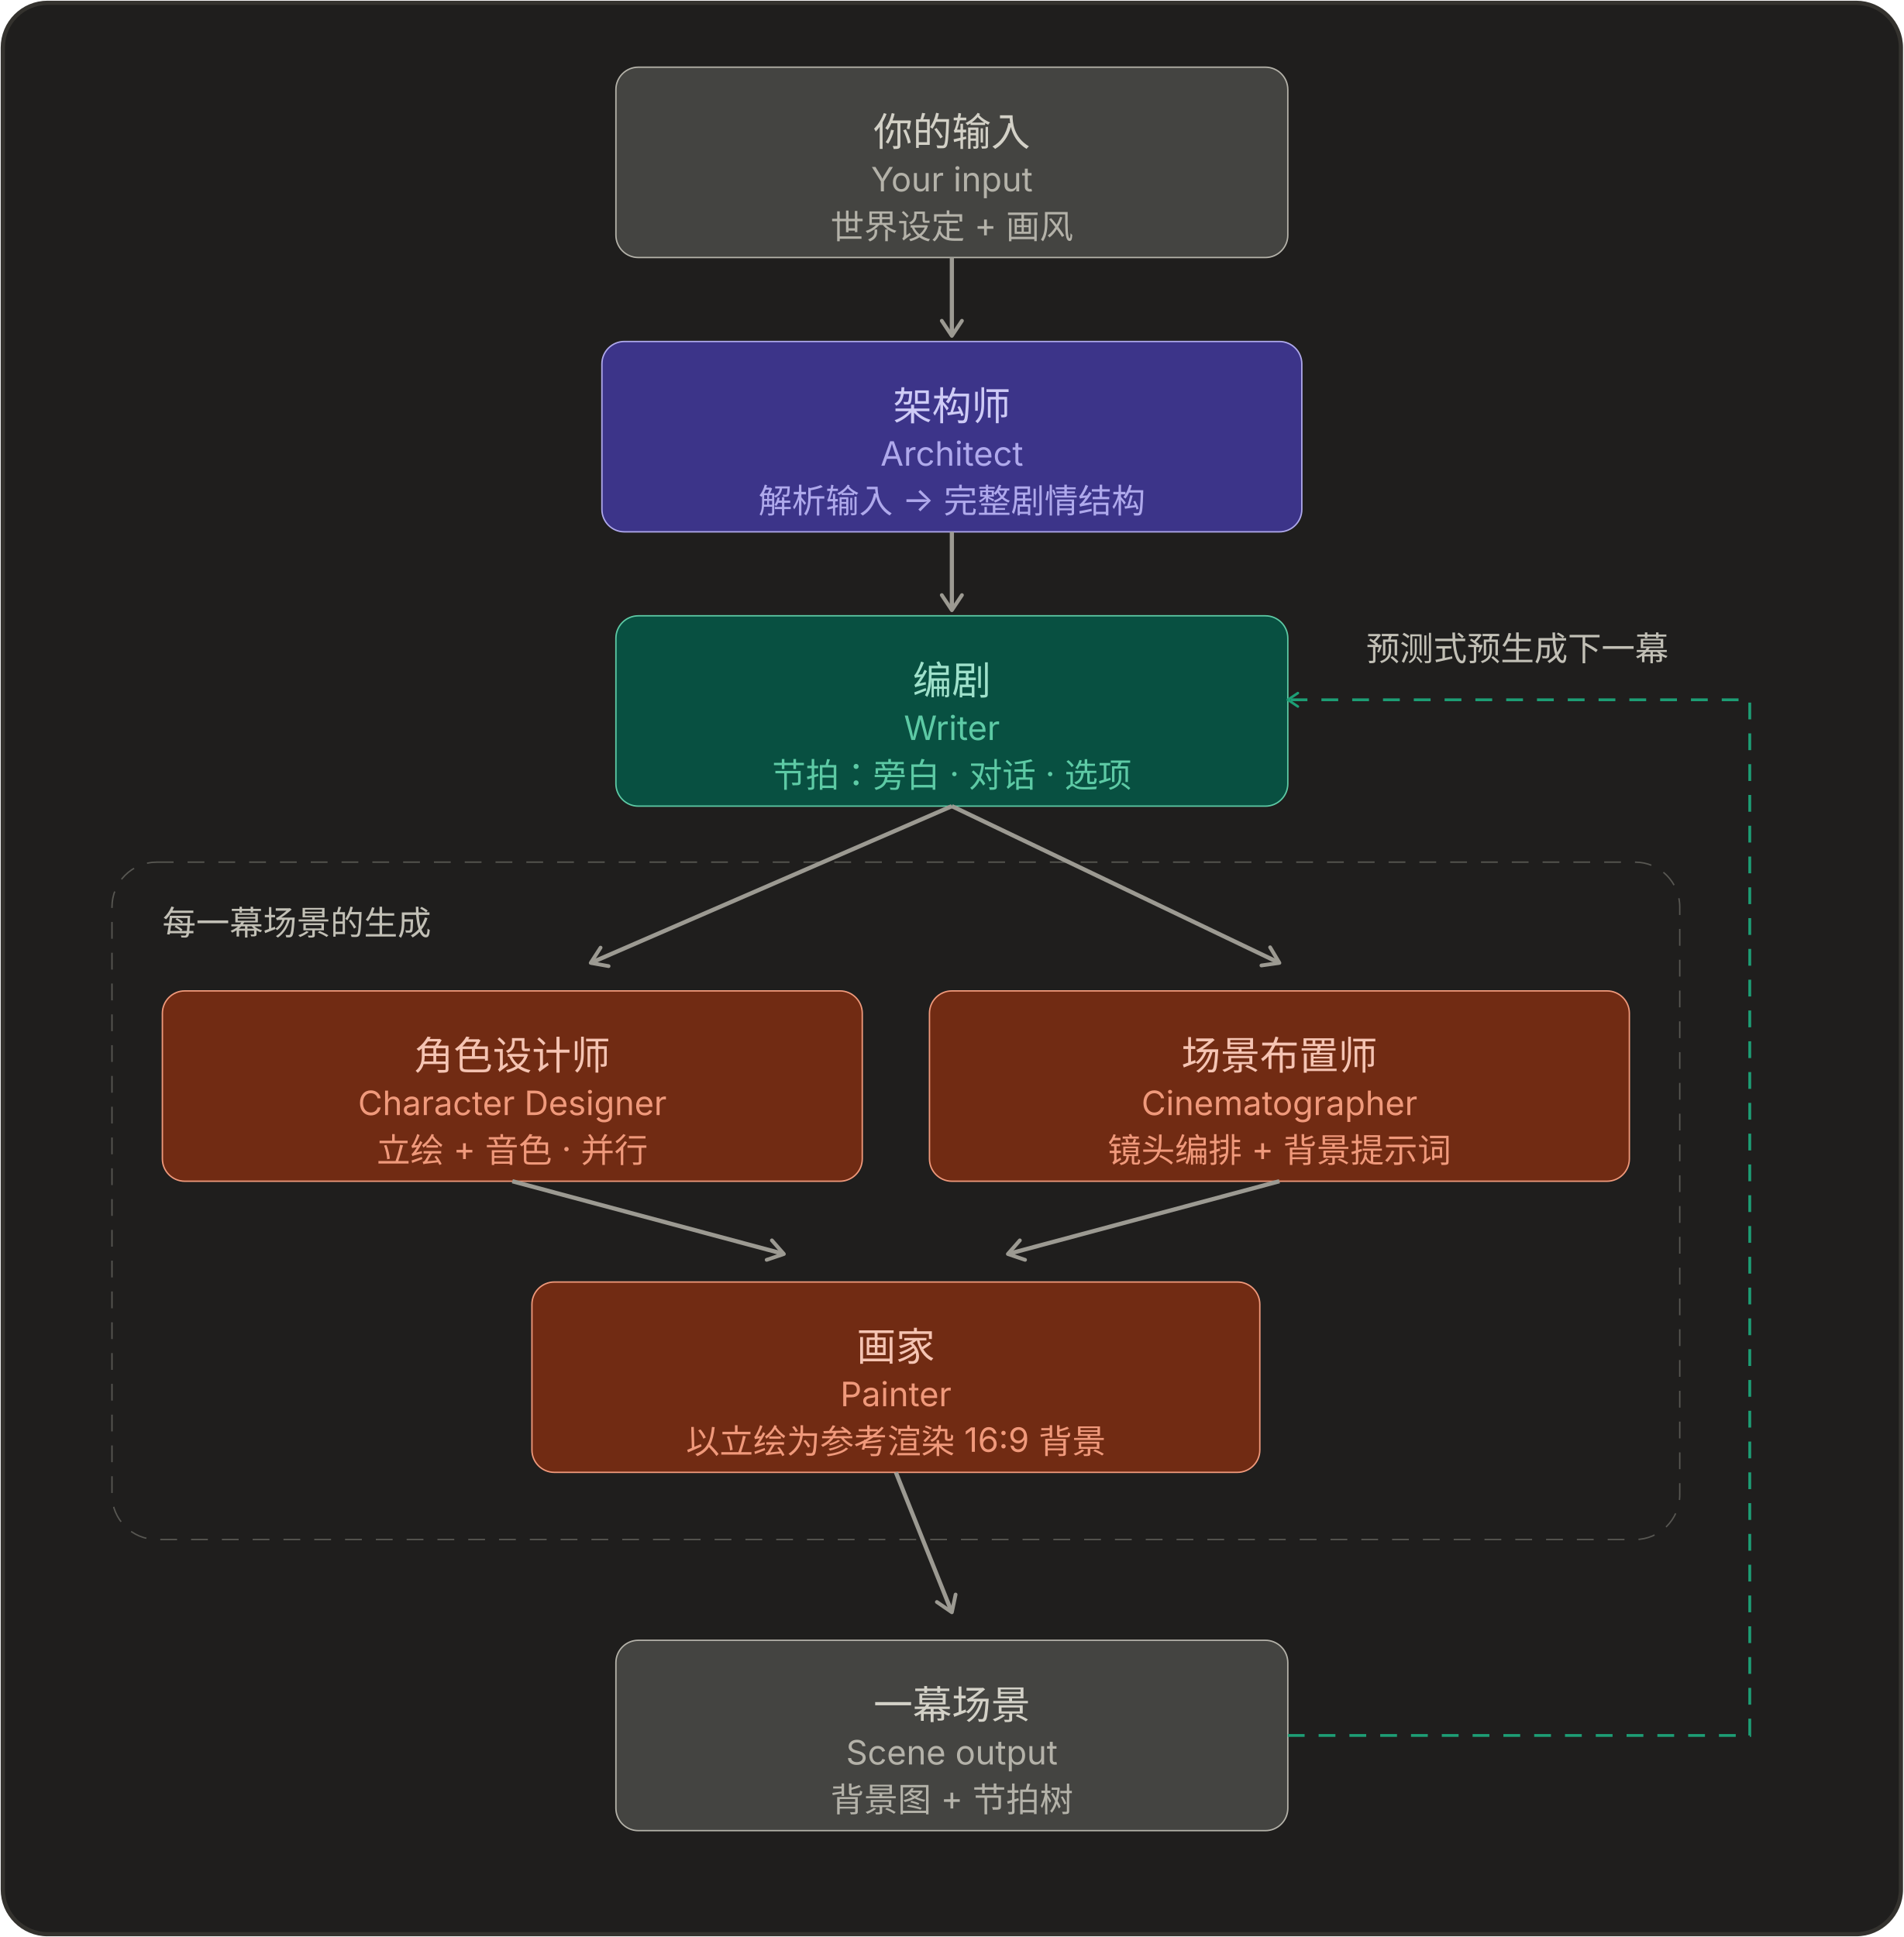
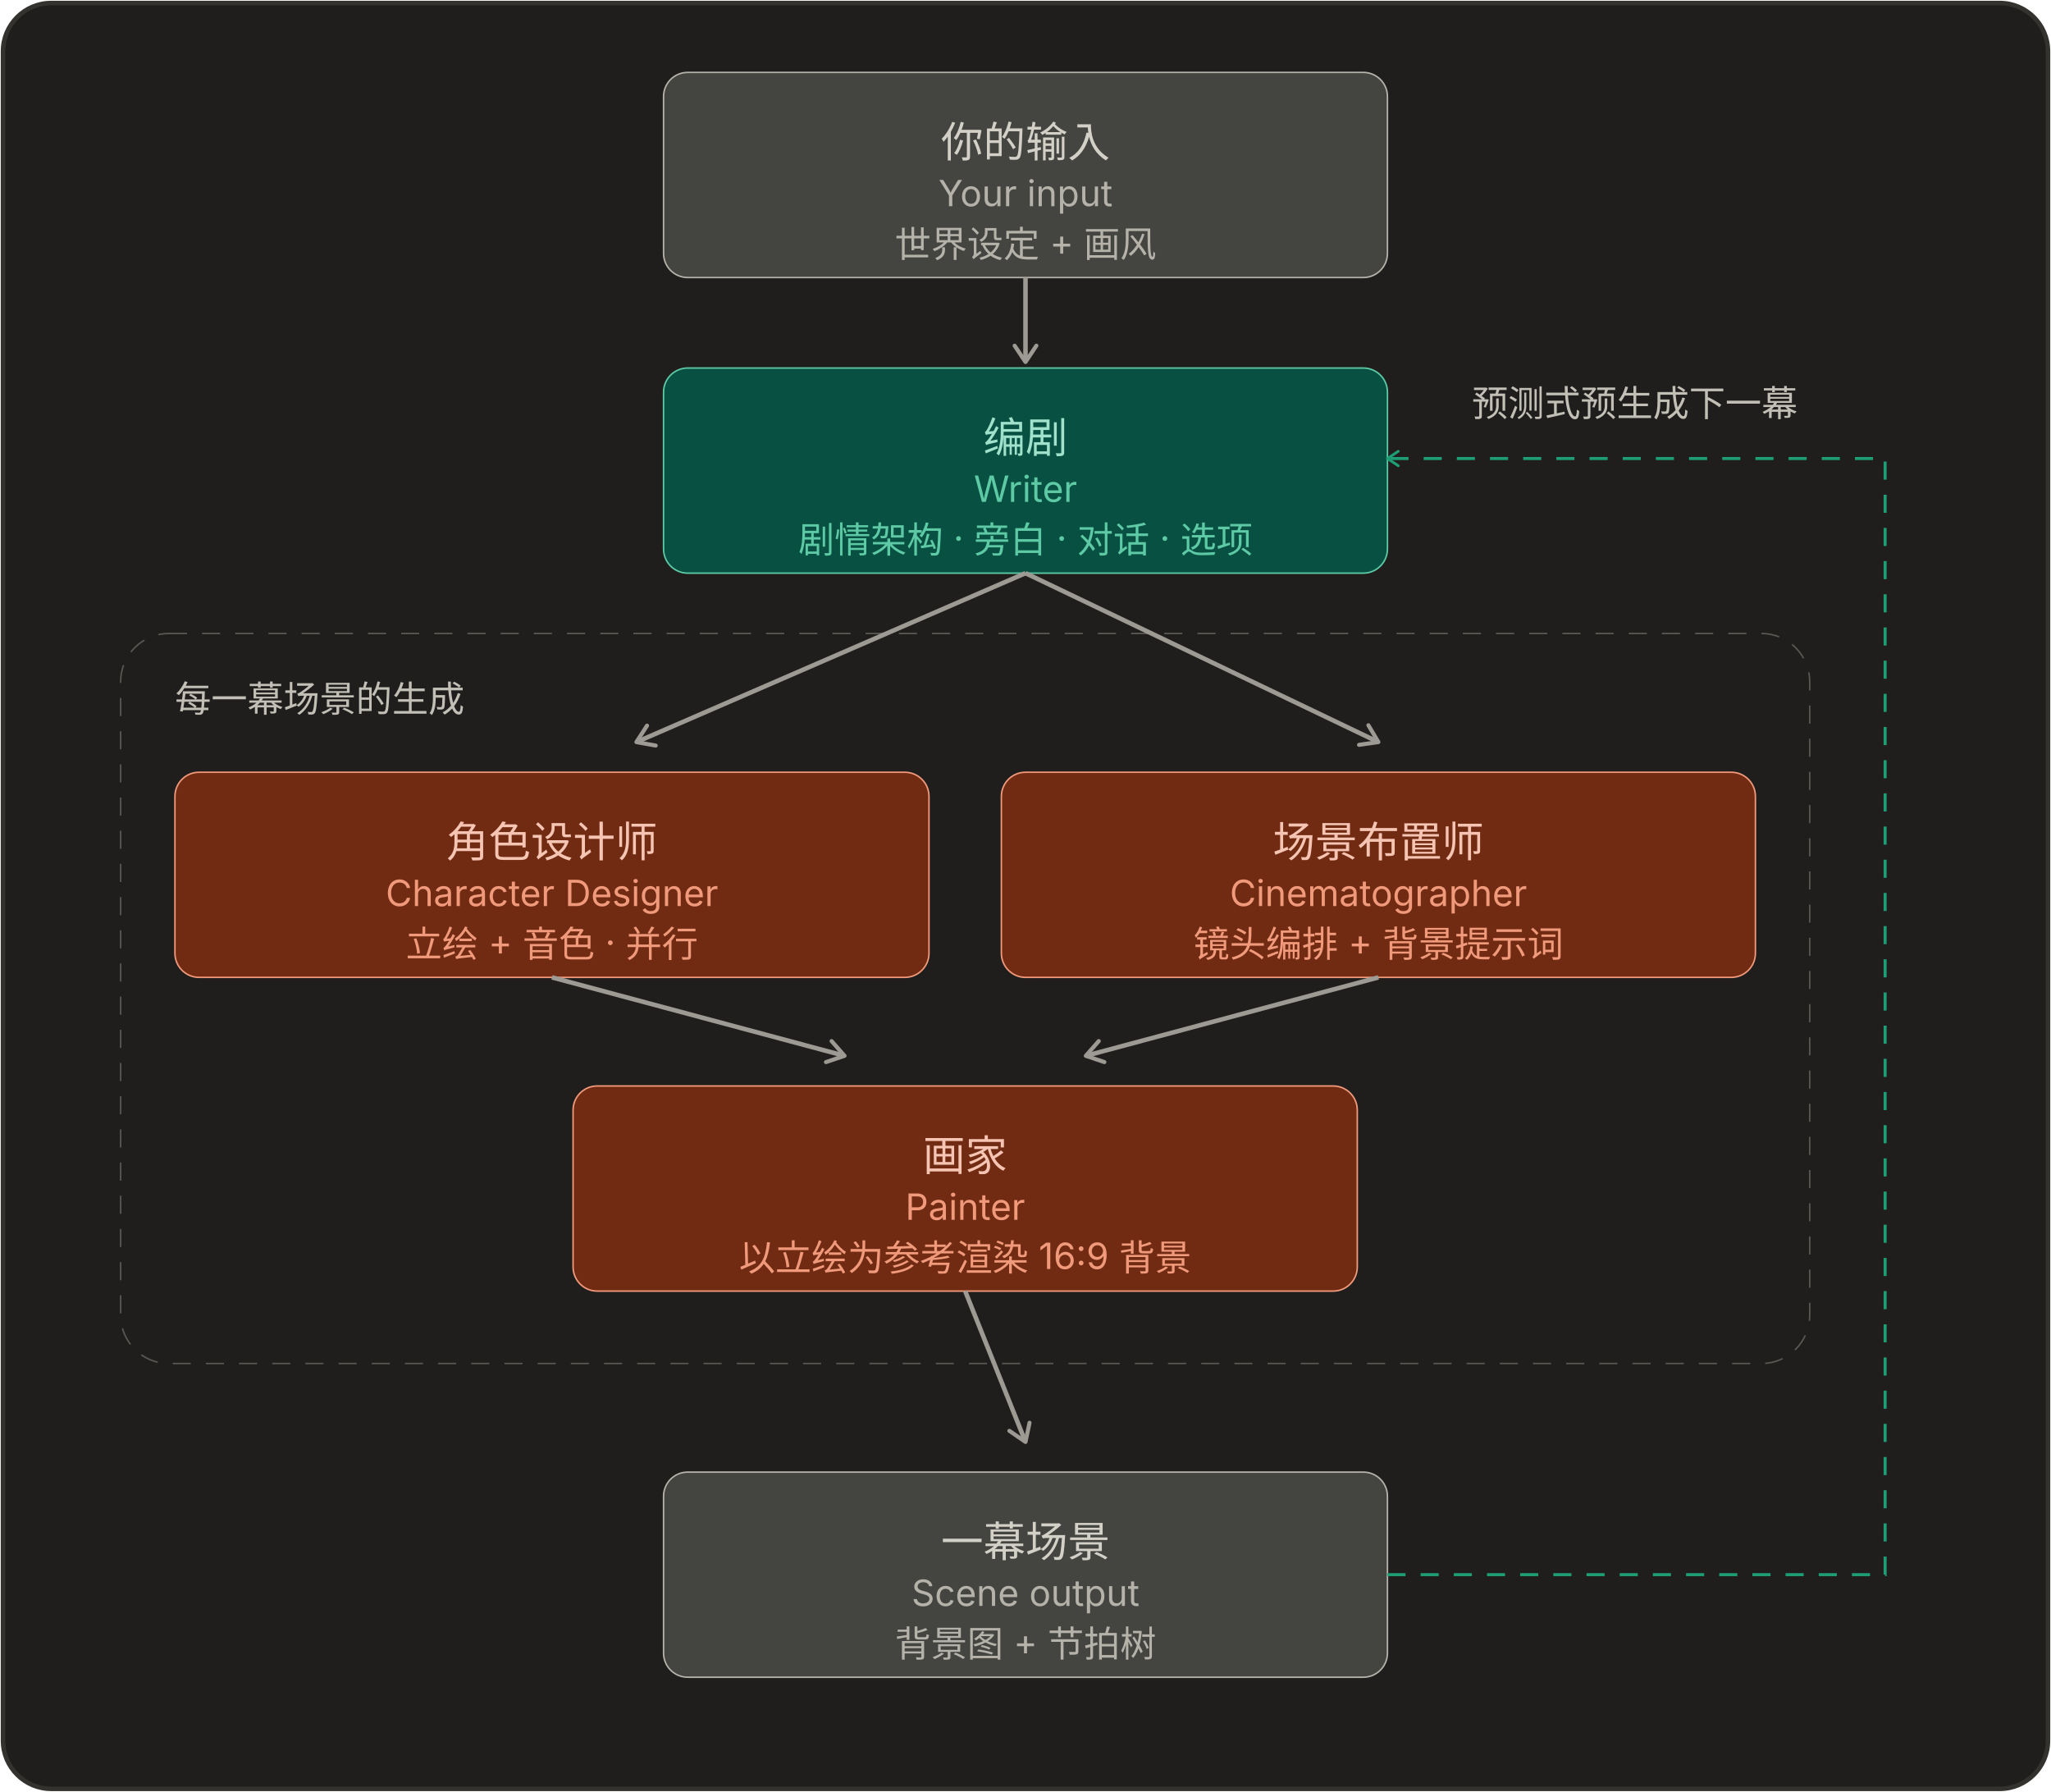
- <svg xmlns="http://www.w3.org/2000/svg" width="680" height="692" viewBox="0 0 680 692" role="img" aria-label="InfiPlot 互动剧情生成流水线" font-family="&quot;Anthropic Sans&quot;, -apple-system, system-ui, &quot;Segoe UI&quot;, sans-serif">
+ <svg xmlns="http://www.w3.org/2000/svg" width="680" height="594" viewBox="0 0 680 594" role="img" aria-label="InfiPlot 互动剧情生成流水线" font-family="&quot;Anthropic Sans&quot;, -apple-system, system-ui, &quot;Segoe UI&quot;, sans-serif">
  <defs>
    <marker id="arrow" viewBox="0 0 10 10" refX="8" refY="5" markerWidth="6" markerHeight="6" orient="auto-start-reverse">
      <path d="M2 1L8 5L2 9" fill="none" stroke="#9c9a92" stroke-width="1.5" stroke-linecap="round" stroke-linejoin="round" />
    </marker>
    <marker id="arrowGreen" viewBox="0 0 10 10" refX="8" refY="5" markerWidth="6" markerHeight="6" orient="auto-start-reverse">
      <path d="M2 1L8 5L2 9" fill="none" stroke="#1D9E75" stroke-width="1.5" stroke-linecap="round" stroke-linejoin="round" />
    </marker>
  </defs>
-   <rect x="1" y="1" width="678" height="690" rx="16" fill="#1f1e1d" stroke="#34322e" stroke-width="1.5" />
+   <rect x="1" y="1" width="678" height="592" rx="16" fill="#1f1e1d" stroke="#34322e" stroke-width="1.5" />
  <g>
    <rect x="220" y="24" width="240" height="68" rx="8" fill="#444441" stroke="#b4b2a9" stroke-width="0.5" />
    <text x="340" y="46" text-anchor="middle" dominant-baseline="central" fill="#d3d1c7" font-size="14" font-weight="500">你的输入</text>
    <text x="340" y="64" text-anchor="middle" dominant-baseline="central" fill="#b4b2a9" font-size="12">Your input</text>
    <text x="340" y="80" text-anchor="middle" dominant-baseline="central" fill="#b4b2a9" font-size="12">世界设定 + 画风</text>
  </g>
  <line x1="340" y1="92" x2="340" y2="120" stroke="#9c9a92" stroke-width="1.5" marker-end="url(#arrow)" />
  <g>
-     <rect x="215" y="122" width="250" height="68" rx="8" fill="#3c3489" stroke="#afa9ec" stroke-width="0.5" />
-     <text x="340" y="144" text-anchor="middle" dominant-baseline="central" fill="#cecbf6" font-size="14" font-weight="500">架构师</text>
-     <text x="340" y="162" text-anchor="middle" dominant-baseline="central" fill="#afa9ec" font-size="12">Architect</text>
-     <text x="340" y="178" text-anchor="middle" dominant-baseline="central" fill="#afa9ec" font-size="12">解析输入 → 完整剧情结构</text>
+     <rect x="220" y="122" width="240" height="68" rx="8" fill="#085041" stroke="#5dcaa5" stroke-width="0.5" />
+     <text x="340" y="144" text-anchor="middle" dominant-baseline="central" fill="#9fe1cb" font-size="14" font-weight="500">编剧</text>
+     <text x="340" y="162" text-anchor="middle" dominant-baseline="central" fill="#5dcaa5" font-size="12">Writer</text>
+     <text x="340" y="178" text-anchor="middle" dominant-baseline="central" fill="#5dcaa5" font-size="12">剧情架构 · 旁白 · 对话 · 选项</text>
  </g>
-   <line x1="340" y1="190" x2="340" y2="218" stroke="#9c9a92" stroke-width="1.5" marker-end="url(#arrow)" />
+   <rect x="40" y="210" width="560" height="242" rx="16" fill="none" stroke="rgba(222,220,209,0.3)" stroke-width="0.5" stroke-dasharray="6 5" />
+   <text x="58" y="236" text-anchor="start" fill="#c2c0b6" font-size="12">每一幕场景的生成</text>
+   <line x1="340" y1="190" x2="211" y2="246" stroke="#9c9a92" stroke-width="1.5" marker-end="url(#arrow)" />
+   <line x1="340" y1="190" x2="457" y2="246" stroke="#9c9a92" stroke-width="1.5" marker-end="url(#arrow)" />
  <g>
-     <rect x="220" y="220" width="240" height="68" rx="8" fill="#085041" stroke="#5dcaa5" stroke-width="0.5" />
-     <text x="340" y="242" text-anchor="middle" dominant-baseline="central" fill="#9fe1cb" font-size="14" font-weight="500">编剧</text>
-     <text x="340" y="260" text-anchor="middle" dominant-baseline="central" fill="#5dcaa5" font-size="12">Writer</text>
-     <text x="340" y="276" text-anchor="middle" dominant-baseline="central" fill="#5dcaa5" font-size="12">节拍：旁白 · 对话 · 选项</text>
-   </g>
-   <rect x="40" y="308" width="560" height="242" rx="16" fill="none" stroke="rgba(222,220,209,0.3)" stroke-width="0.5" stroke-dasharray="6 5" />
-   <text x="58" y="334" text-anchor="start" fill="#c2c0b6" font-size="12">每一幕场景的生成</text>
-   <line x1="340" y1="288" x2="211" y2="344" stroke="#9c9a92" stroke-width="1.5" marker-end="url(#arrow)" />
-   <line x1="340" y1="288" x2="457" y2="344" stroke="#9c9a92" stroke-width="1.5" marker-end="url(#arrow)" />
-   <g>
-     <rect x="58" y="354" width="250" height="68" rx="8" fill="#712b13" stroke="#f0997b" stroke-width="0.5" />
-     <text x="183" y="376" text-anchor="middle" dominant-baseline="central" fill="#f5c4b3" font-size="14" font-weight="500">角色设计师</text>
-     <text x="183" y="394" text-anchor="middle" dominant-baseline="central" fill="#f0997b" font-size="12">Character Designer</text>
-     <text x="183" y="410" text-anchor="middle" dominant-baseline="central" fill="#f0997b" font-size="12">立绘 + 音色 · 并行</text>
+     <rect x="58" y="256" width="250" height="68" rx="8" fill="#712b13" stroke="#f0997b" stroke-width="0.5" />
+     <text x="183" y="278" text-anchor="middle" dominant-baseline="central" fill="#f5c4b3" font-size="14" font-weight="500">角色设计师</text>
+     <text x="183" y="296" text-anchor="middle" dominant-baseline="central" fill="#f0997b" font-size="12">Character Designer</text>
+     <text x="183" y="312" text-anchor="middle" dominant-baseline="central" fill="#f0997b" font-size="12">立绘 + 音色 · 并行</text>
  </g>
  <g>
-     <rect x="332" y="354" width="250" height="68" rx="8" fill="#712b13" stroke="#f0997b" stroke-width="0.5" />
-     <text x="457" y="376" text-anchor="middle" dominant-baseline="central" fill="#f5c4b3" font-size="14" font-weight="500">场景布置师</text>
-     <text x="457" y="394" text-anchor="middle" dominant-baseline="central" fill="#f0997b" font-size="12">Cinematographer</text>
-     <text x="457" y="410" text-anchor="middle" dominant-baseline="central" fill="#f0997b" font-size="12">镜头编排 + 背景提示词</text>
+     <rect x="332" y="256" width="250" height="68" rx="8" fill="#712b13" stroke="#f0997b" stroke-width="0.5" />
+     <text x="457" y="278" text-anchor="middle" dominant-baseline="central" fill="#f5c4b3" font-size="14" font-weight="500">场景布置师</text>
+     <text x="457" y="296" text-anchor="middle" dominant-baseline="central" fill="#f0997b" font-size="12">Cinematographer</text>
+     <text x="457" y="312" text-anchor="middle" dominant-baseline="central" fill="#f0997b" font-size="12">镜头编排 + 背景提示词</text>
  </g>
-   <line x1="183" y1="422" x2="280" y2="448" stroke="#9c9a92" stroke-width="1.5" marker-end="url(#arrow)" />
-   <line x1="457" y1="422" x2="360" y2="448" stroke="#9c9a92" stroke-width="1.5" marker-end="url(#arrow)" />
+   <line x1="183" y1="324" x2="280" y2="350" stroke="#9c9a92" stroke-width="1.5" marker-end="url(#arrow)" />
+   <line x1="457" y1="324" x2="360" y2="350" stroke="#9c9a92" stroke-width="1.5" marker-end="url(#arrow)" />
  <g>
-     <rect x="190" y="458" width="260" height="68" rx="8" fill="#712b13" stroke="#f0997b" stroke-width="0.5" />
-     <text x="320" y="480" text-anchor="middle" dominant-baseline="central" fill="#f5c4b3" font-size="14" font-weight="500">画家</text>
-     <text x="320" y="498" text-anchor="middle" dominant-baseline="central" fill="#f0997b" font-size="12">Painter</text>
-     <text x="320" y="514" text-anchor="middle" dominant-baseline="central" fill="#f0997b" font-size="12">以立绘为参考渲染 16:9 背景</text>
+     <rect x="190" y="360" width="260" height="68" rx="8" fill="#712b13" stroke="#f0997b" stroke-width="0.5" />
+     <text x="320" y="382" text-anchor="middle" dominant-baseline="central" fill="#f5c4b3" font-size="14" font-weight="500">画家</text>
+     <text x="320" y="400" text-anchor="middle" dominant-baseline="central" fill="#f0997b" font-size="12">Painter</text>
+     <text x="320" y="416" text-anchor="middle" dominant-baseline="central" fill="#f0997b" font-size="12">以立绘为参考渲染 16:9 背景</text>
  </g>
-   <line x1="320" y1="526" x2="340" y2="576" stroke="#9c9a92" stroke-width="1.5" marker-end="url(#arrow)" />
+   <line x1="320" y1="428" x2="340" y2="478" stroke="#9c9a92" stroke-width="1.5" marker-end="url(#arrow)" />
  <g>
-     <rect x="220" y="586" width="240" height="68" rx="8" fill="#444441" stroke="#b4b2a9" stroke-width="0.5" />
-     <text x="340" y="608" text-anchor="middle" dominant-baseline="central" fill="#d3d1c7" font-size="14" font-weight="500">一幕场景</text>
-     <text x="340" y="626" text-anchor="middle" dominant-baseline="central" fill="#b4b2a9" font-size="12">Scene output</text>
-     <text x="340" y="642" text-anchor="middle" dominant-baseline="central" fill="#b4b2a9" font-size="12">背景图 + 节拍树</text>
+     <rect x="220" y="488" width="240" height="68" rx="8" fill="#444441" stroke="#b4b2a9" stroke-width="0.5" />
+     <text x="340" y="510" text-anchor="middle" dominant-baseline="central" fill="#d3d1c7" font-size="14" font-weight="500">一幕场景</text>
+     <text x="340" y="528" text-anchor="middle" dominant-baseline="central" fill="#b4b2a9" font-size="12">Scene output</text>
+     <text x="340" y="544" text-anchor="middle" dominant-baseline="central" fill="#b4b2a9" font-size="12">背景图 + 节拍树</text>
  </g>
-   <text x="542" y="236" text-anchor="middle" fill="#c2c0b6" font-size="12">预测式预生成下一幕</text>
-   <path d="M460 620 L625 620 L625 250 L460 250" fill="none" stroke="#1D9E75" stroke-width="1" stroke-dasharray="6 5" marker-end="url(#arrowGreen)" />
+   <text x="542" y="138" text-anchor="middle" fill="#c2c0b6" font-size="12">预测式预生成下一幕</text>
+   <path d="M460 522 L625 522 L625 152 L460 152" fill="none" stroke="#1D9E75" stroke-width="1" stroke-dasharray="6 5" marker-end="url(#arrowGreen)" />
</svg>
